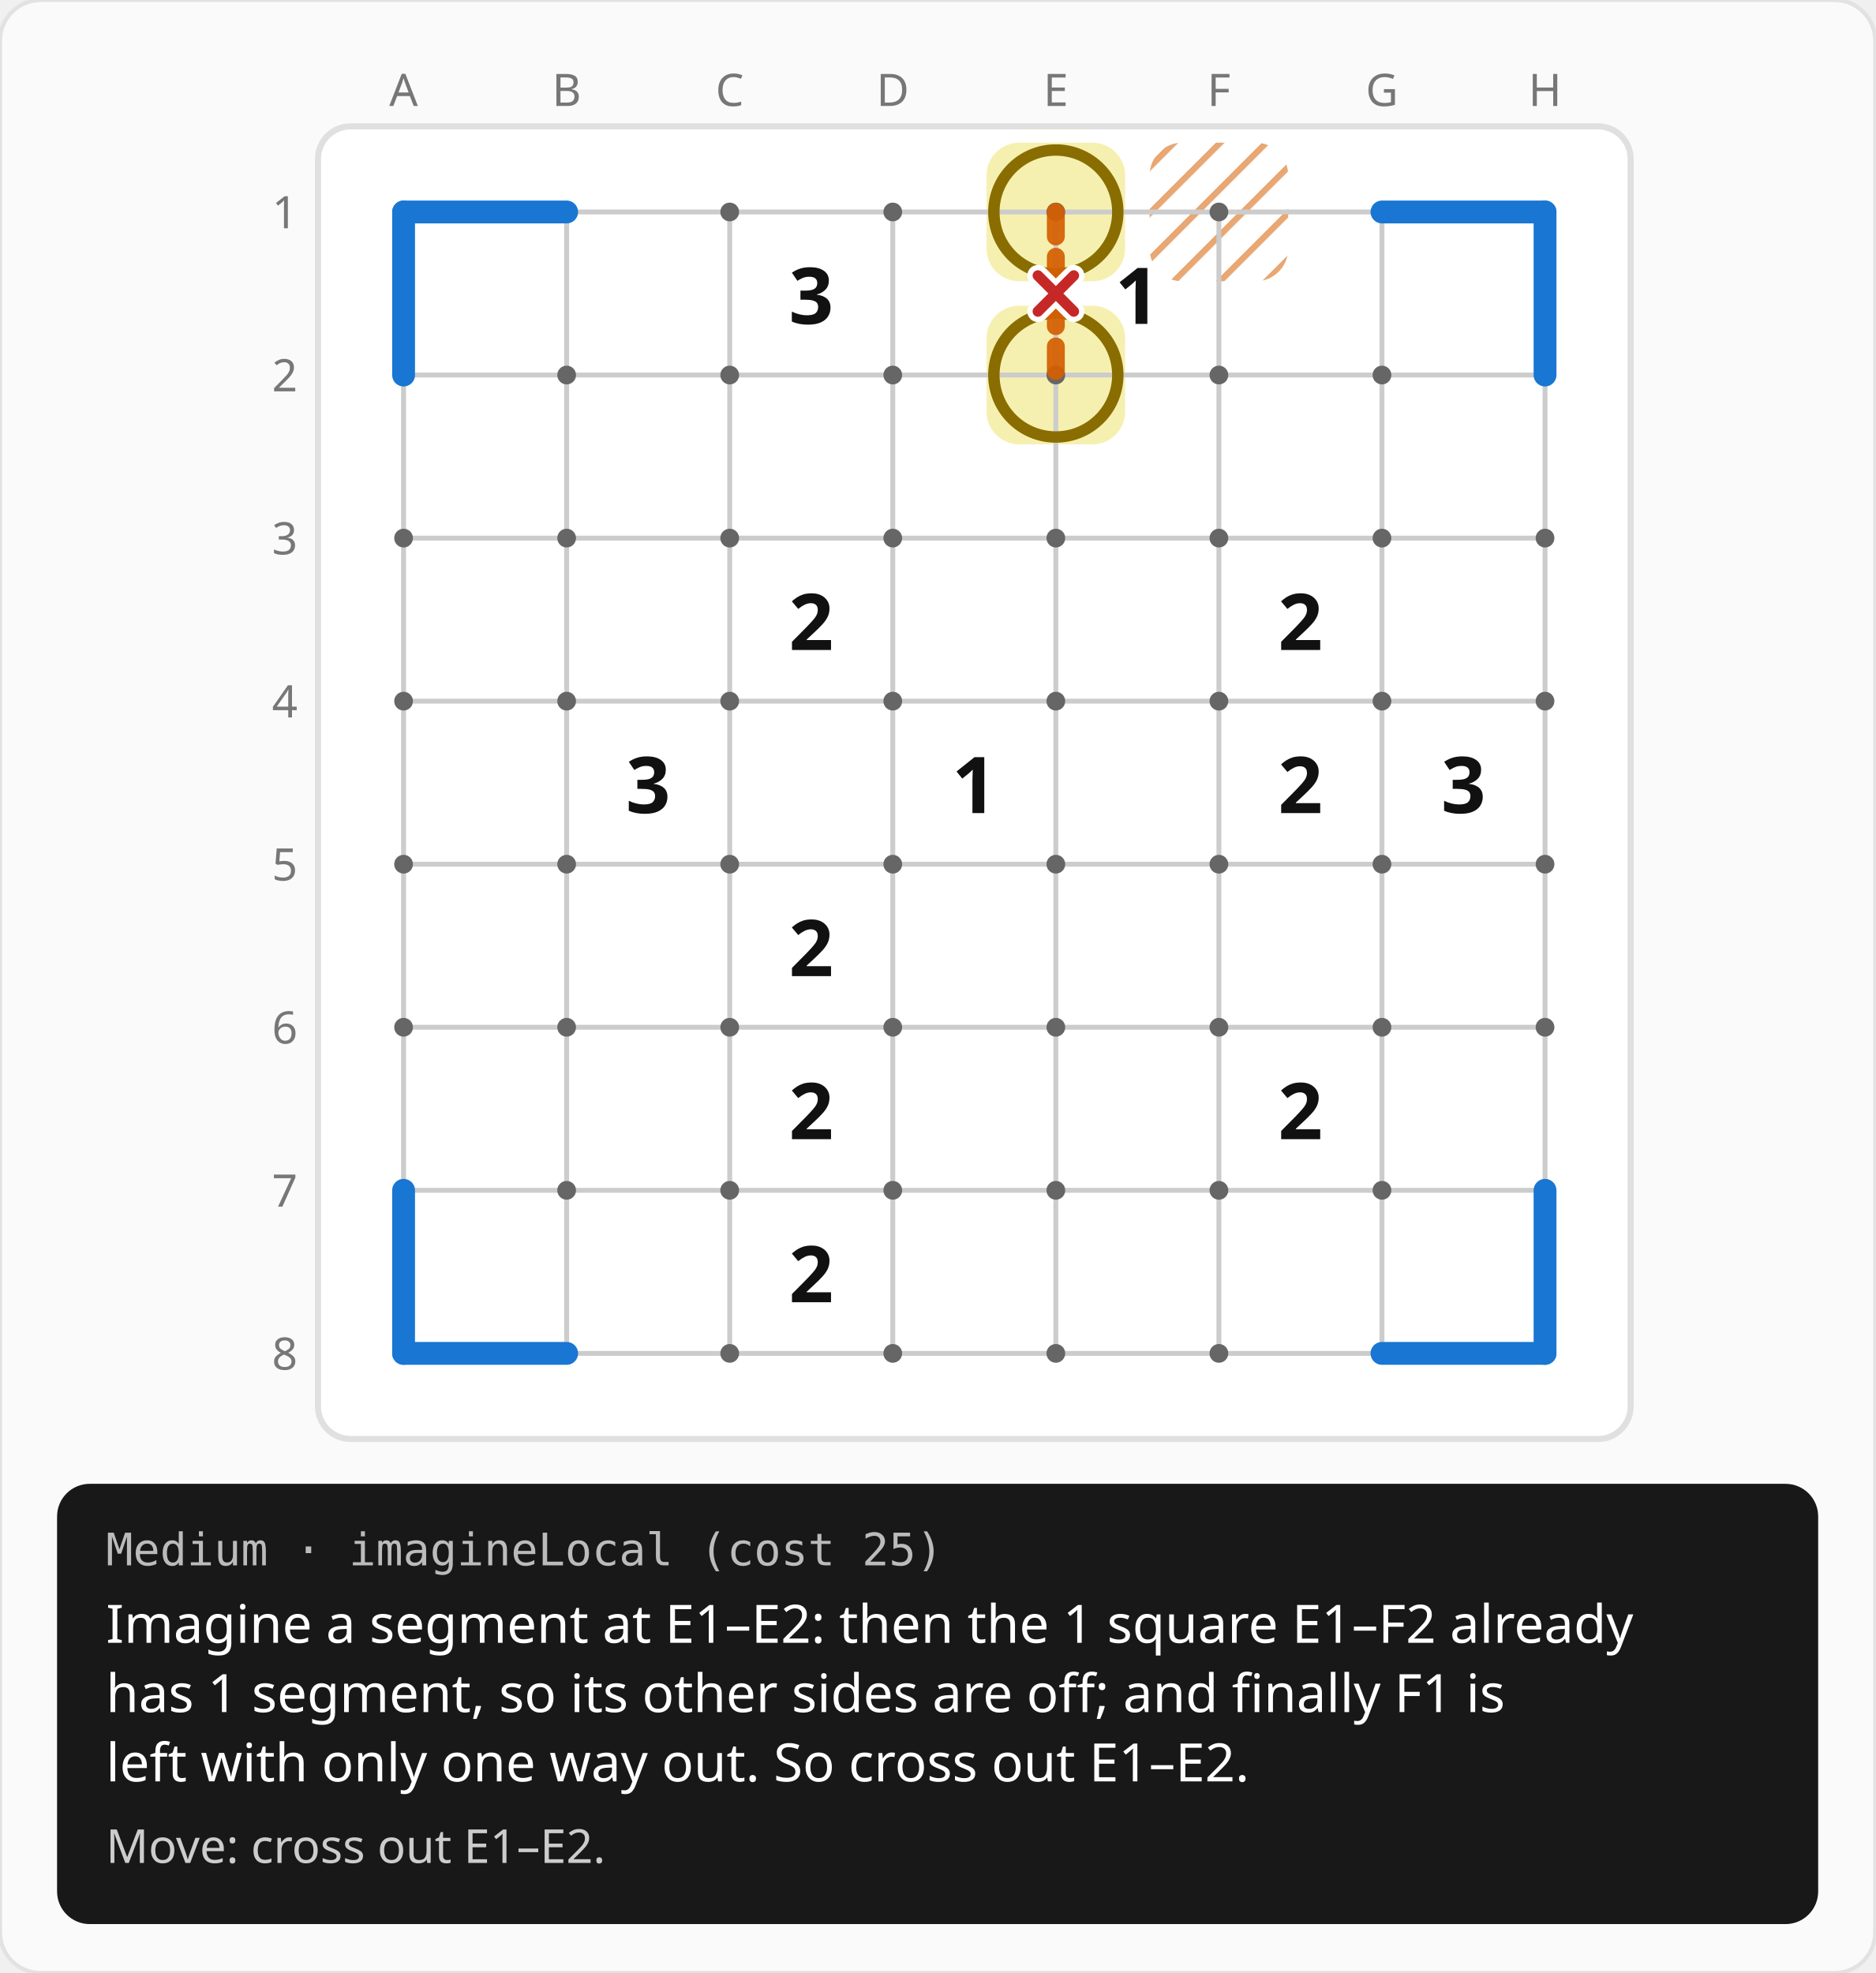
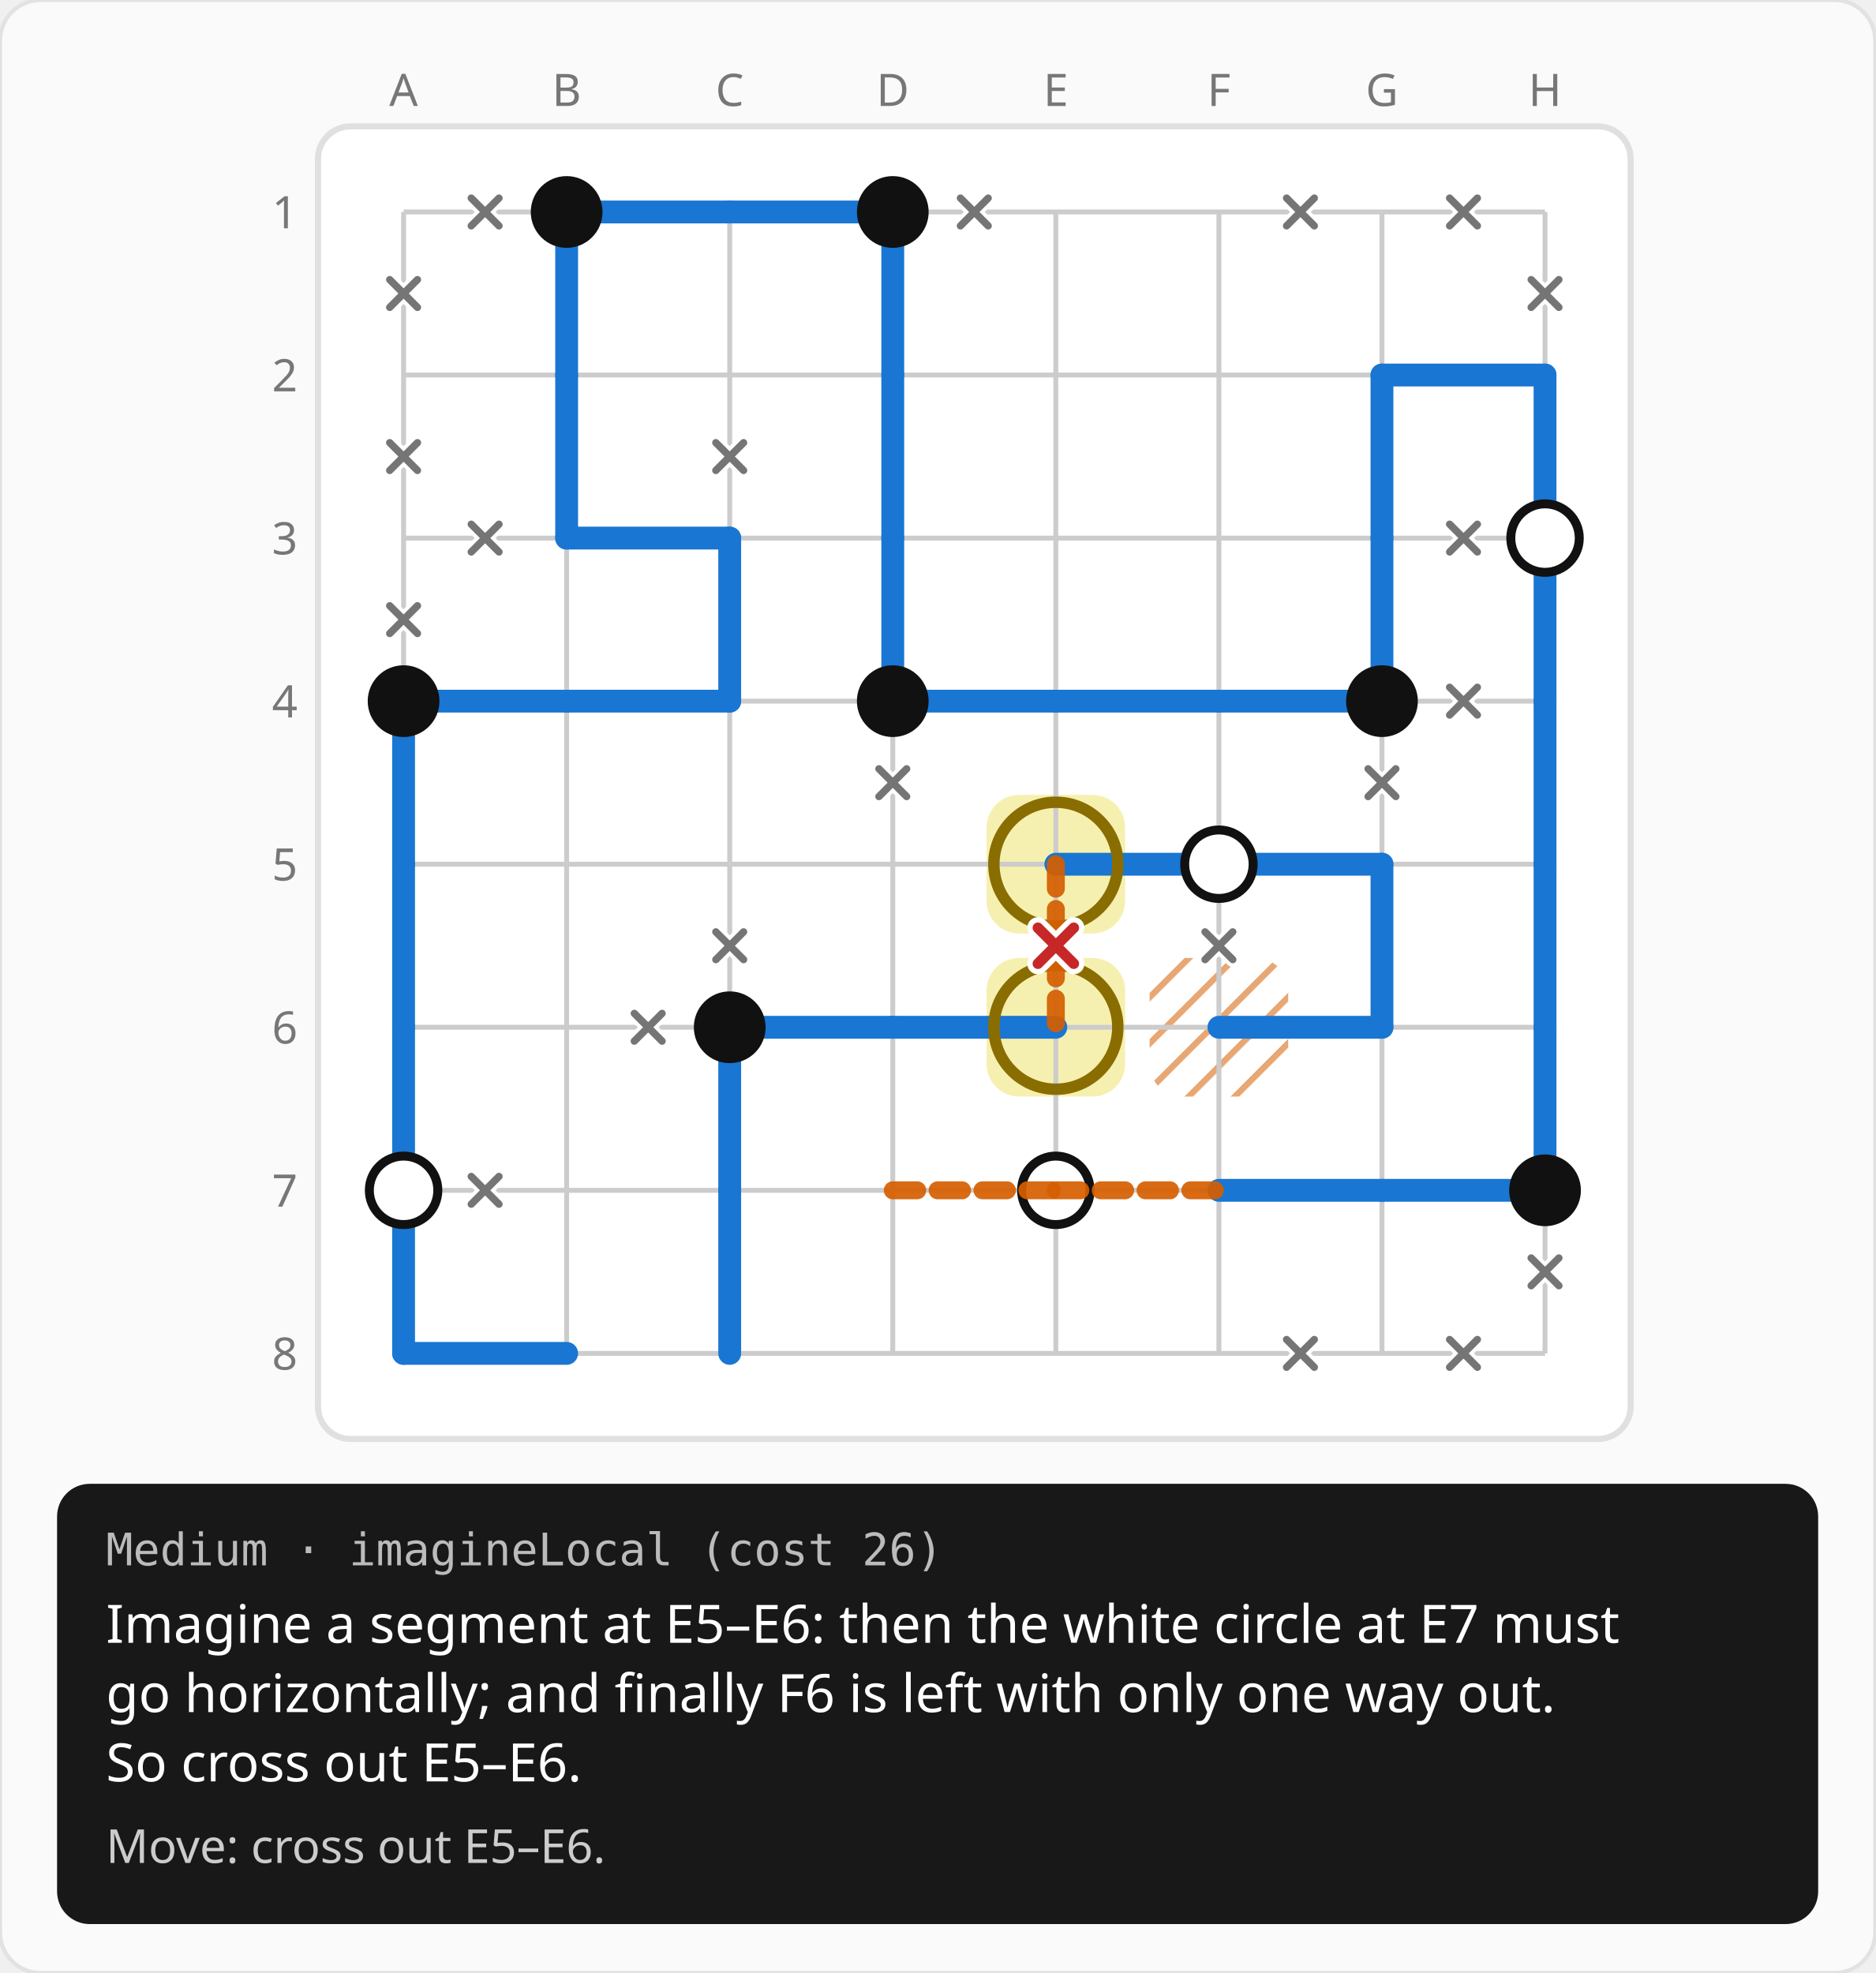
<svg xmlns="http://www.w3.org/2000/svg" width="460" height="484" viewBox="0 0 460 484">
  <rect width="460" height="484" rx="10" fill="#fafafa" stroke="#e2e2e2" />
  <defs>
    <pattern id="hatch" width="8" height="8" patternUnits="userSpaceOnUse" patternTransform="rotate(45)">
      <line x1="0" y1="0" x2="0" y2="8" stroke="#d55e00" stroke-width="3" opacity="0.55" />
    </pattern>
  </defs>
  <g transform="translate(59 12)">
    <text x="40" y="14" fill="#777777" font-size="11" font-family="system-ui, sans-serif" text-anchor="middle">A</text>
    <text x="80" y="14" fill="#777777" font-size="11" font-family="system-ui, sans-serif" text-anchor="middle">B</text>
    <text x="120" y="14" fill="#777777" font-size="11" font-family="system-ui, sans-serif" text-anchor="middle">C</text>
    <text x="160" y="14" fill="#777777" font-size="11" font-family="system-ui, sans-serif" text-anchor="middle">D</text>
    <text x="200" y="14" fill="#777777" font-size="11" font-family="system-ui, sans-serif" text-anchor="middle">E</text>
    <text x="240" y="14" fill="#777777" font-size="11" font-family="system-ui, sans-serif" text-anchor="middle">F</text>
    <text x="280" y="14" fill="#777777" font-size="11" font-family="system-ui, sans-serif" text-anchor="middle">G</text>
    <text x="320" y="14" fill="#777777" font-size="11" font-family="system-ui, sans-serif" text-anchor="middle">H</text>
    <text x="14" y="44" fill="#777777" font-size="11" font-family="system-ui, sans-serif" text-anchor="end">1</text>
    <text x="14" y="84" fill="#777777" font-size="11" font-family="system-ui, sans-serif" text-anchor="end">2</text>
    <text x="14" y="124" fill="#777777" font-size="11" font-family="system-ui, sans-serif" text-anchor="end">3</text>
    <text x="14" y="164" fill="#777777" font-size="11" font-family="system-ui, sans-serif" text-anchor="end">4</text>
    <text x="14" y="204" fill="#777777" font-size="11" font-family="system-ui, sans-serif" text-anchor="end">5</text>
    <text x="14" y="244" fill="#777777" font-size="11" font-family="system-ui, sans-serif" text-anchor="end">6</text>
    <text x="14" y="284" fill="#777777" font-size="11" font-family="system-ui, sans-serif" text-anchor="end">7</text>
    <text x="14" y="324" fill="#777777" font-size="11" font-family="system-ui, sans-serif" text-anchor="end">8</text>
    <g transform="translate(18 18)">
      <rect x="1" y="1" width="322" height="322" rx="8" fill="#ffffff" stroke="#e0e0e0" stroke-width="1.5" />
-       <rect x="205" y="5" width="34" height="34" rx="8" fill="url(#hatch)" />
-       <rect x="165" y="5" width="34" height="34" rx="8" fill="rgba(244,236,156,0.8)" />
-       <rect x="165" y="45" width="34" height="34" rx="8" fill="rgba(244,236,156,0.8)" />
+       <rect x="205" y="205" width="34" height="34" rx="8" fill="url(#hatch)" />
+       <rect x="165" y="165" width="34" height="34" rx="8" fill="rgba(244,236,156,0.8)" />
+       <rect x="165" y="205" width="34" height="34" rx="8" fill="rgba(244,236,156,0.8)" />
      <line x1="22" y1="22" x2="302" y2="22" stroke="#cccccc" stroke-width="1.2" />
      <line x1="22" y1="62" x2="302" y2="62" stroke="#cccccc" stroke-width="1.2" />
      <line x1="22" y1="102" x2="302" y2="102" stroke="#cccccc" stroke-width="1.2" />
      <line x1="22" y1="142" x2="302" y2="142" stroke="#cccccc" stroke-width="1.2" />
      <line x1="22" y1="182" x2="302" y2="182" stroke="#cccccc" stroke-width="1.2" />
      <line x1="22" y1="222" x2="302" y2="222" stroke="#cccccc" stroke-width="1.2" />
      <line x1="22" y1="262" x2="302" y2="262" stroke="#cccccc" stroke-width="1.2" />
      <line x1="22" y1="302" x2="302" y2="302" stroke="#cccccc" stroke-width="1.2" />
      <line x1="22" y1="22" x2="22" y2="302" stroke="#cccccc" stroke-width="1.2" />
      <line x1="62" y1="22" x2="62" y2="302" stroke="#cccccc" stroke-width="1.2" />
      <line x1="102" y1="22" x2="102" y2="302" stroke="#cccccc" stroke-width="1.2" />
      <line x1="142" y1="22" x2="142" y2="302" stroke="#cccccc" stroke-width="1.2" />
      <line x1="182" y1="22" x2="182" y2="302" stroke="#cccccc" stroke-width="1.2" />
      <line x1="222" y1="22" x2="222" y2="302" stroke="#cccccc" stroke-width="1.2" />
      <line x1="262" y1="22" x2="262" y2="302" stroke="#cccccc" stroke-width="1.2" />
      <line x1="302" y1="22" x2="302" y2="302" stroke="#cccccc" stroke-width="1.2" />
-       <circle cx="22" cy="22" r="2.3" fill="#666666" />
-       <circle cx="62" cy="22" r="2.3" fill="#666666" />
-       <circle cx="102" cy="22" r="2.3" fill="#666666" />
-       <circle cx="142" cy="22" r="2.3" fill="#666666" />
-       <circle cx="182" cy="22" r="2.3" fill="#666666" />
-       <circle cx="222" cy="22" r="2.3" fill="#666666" />
-       <circle cx="262" cy="22" r="2.3" fill="#666666" />
-       <circle cx="302" cy="22" r="2.3" fill="#666666" />
-       <circle cx="22" cy="62" r="2.3" fill="#666666" />
-       <circle cx="62" cy="62" r="2.3" fill="#666666" />
-       <circle cx="102" cy="62" r="2.3" fill="#666666" />
-       <circle cx="142" cy="62" r="2.3" fill="#666666" />
-       <circle cx="182" cy="62" r="2.3" fill="#666666" />
-       <circle cx="222" cy="62" r="2.3" fill="#666666" />
-       <circle cx="262" cy="62" r="2.3" fill="#666666" />
-       <circle cx="302" cy="62" r="2.3" fill="#666666" />
-       <circle cx="22" cy="102" r="2.3" fill="#666666" />
-       <circle cx="62" cy="102" r="2.3" fill="#666666" />
-       <circle cx="102" cy="102" r="2.3" fill="#666666" />
-       <circle cx="142" cy="102" r="2.3" fill="#666666" />
-       <circle cx="182" cy="102" r="2.3" fill="#666666" />
-       <circle cx="222" cy="102" r="2.3" fill="#666666" />
-       <circle cx="262" cy="102" r="2.3" fill="#666666" />
-       <circle cx="302" cy="102" r="2.3" fill="#666666" />
-       <circle cx="22" cy="142" r="2.3" fill="#666666" />
-       <circle cx="62" cy="142" r="2.3" fill="#666666" />
-       <circle cx="102" cy="142" r="2.3" fill="#666666" />
-       <circle cx="142" cy="142" r="2.3" fill="#666666" />
-       <circle cx="182" cy="142" r="2.3" fill="#666666" />
-       <circle cx="222" cy="142" r="2.3" fill="#666666" />
-       <circle cx="262" cy="142" r="2.3" fill="#666666" />
-       <circle cx="302" cy="142" r="2.3" fill="#666666" />
-       <circle cx="22" cy="182" r="2.3" fill="#666666" />
-       <circle cx="62" cy="182" r="2.3" fill="#666666" />
-       <circle cx="102" cy="182" r="2.3" fill="#666666" />
-       <circle cx="142" cy="182" r="2.3" fill="#666666" />
-       <circle cx="182" cy="182" r="2.3" fill="#666666" />
-       <circle cx="222" cy="182" r="2.3" fill="#666666" />
-       <circle cx="262" cy="182" r="2.3" fill="#666666" />
-       <circle cx="302" cy="182" r="2.3" fill="#666666" />
-       <circle cx="22" cy="222" r="2.3" fill="#666666" />
-       <circle cx="62" cy="222" r="2.3" fill="#666666" />
-       <circle cx="102" cy="222" r="2.3" fill="#666666" />
-       <circle cx="142" cy="222" r="2.3" fill="#666666" />
-       <circle cx="182" cy="222" r="2.3" fill="#666666" />
-       <circle cx="222" cy="222" r="2.3" fill="#666666" />
-       <circle cx="262" cy="222" r="2.3" fill="#666666" />
-       <circle cx="302" cy="222" r="2.3" fill="#666666" />
-       <circle cx="22" cy="262" r="2.3" fill="#666666" />
-       <circle cx="62" cy="262" r="2.3" fill="#666666" />
-       <circle cx="102" cy="262" r="2.3" fill="#666666" />
-       <circle cx="142" cy="262" r="2.3" fill="#666666" />
-       <circle cx="182" cy="262" r="2.3" fill="#666666" />
-       <circle cx="222" cy="262" r="2.3" fill="#666666" />
-       <circle cx="262" cy="262" r="2.3" fill="#666666" />
-       <circle cx="302" cy="262" r="2.3" fill="#666666" />
-       <circle cx="22" cy="302" r="2.3" fill="#666666" />
-       <circle cx="62" cy="302" r="2.3" fill="#666666" />
-       <circle cx="102" cy="302" r="2.3" fill="#666666" />
-       <circle cx="142" cy="302" r="2.3" fill="#666666" />
-       <circle cx="182" cy="302" r="2.3" fill="#666666" />
-       <circle cx="222" cy="302" r="2.3" fill="#666666" />
-       <circle cx="262" cy="302" r="2.3" fill="#666666" />
-       <circle cx="302" cy="302" r="2.3" fill="#666666" />
-       <text x="122" y="42" font-size="19.2" font-weight="700" font-family="system-ui, sans-serif" text-anchor="middle" dominant-baseline="central" fill="#111111">3</text>
-       <text x="202" y="42" font-size="19.2" font-weight="700" font-family="system-ui, sans-serif" text-anchor="middle" dominant-baseline="central" fill="#111111">1</text>
-       <text x="122" y="122" font-size="19.2" font-weight="700" font-family="system-ui, sans-serif" text-anchor="middle" dominant-baseline="central" fill="#111111">2</text>
-       <text x="242" y="122" font-size="19.2" font-weight="700" font-family="system-ui, sans-serif" text-anchor="middle" dominant-baseline="central" fill="#111111">2</text>
-       <text x="82" y="162" font-size="19.2" font-weight="700" font-family="system-ui, sans-serif" text-anchor="middle" dominant-baseline="central" fill="#111111">3</text>
-       <text x="162" y="162" font-size="19.2" font-weight="700" font-family="system-ui, sans-serif" text-anchor="middle" dominant-baseline="central" fill="#111111">1</text>
-       <text x="242" y="162" font-size="19.2" font-weight="700" font-family="system-ui, sans-serif" text-anchor="middle" dominant-baseline="central" fill="#111111">2</text>
-       <text x="282" y="162" font-size="19.2" font-weight="700" font-family="system-ui, sans-serif" text-anchor="middle" dominant-baseline="central" fill="#111111">3</text>
-       <text x="122" y="202" font-size="19.2" font-weight="700" font-family="system-ui, sans-serif" text-anchor="middle" dominant-baseline="central" fill="#111111">2</text>
-       <text x="122" y="242" font-size="19.2" font-weight="700" font-family="system-ui, sans-serif" text-anchor="middle" dominant-baseline="central" fill="#111111">2</text>
-       <text x="242" y="242" font-size="19.2" font-weight="700" font-family="system-ui, sans-serif" text-anchor="middle" dominant-baseline="central" fill="#111111">2</text>
-       <text x="122" y="282" font-size="19.2" font-weight="700" font-family="system-ui, sans-serif" text-anchor="middle" dominant-baseline="central" fill="#111111">2</text>
-       <line x1="22" y1="22" x2="62" y2="22" stroke="#1976d2" stroke-width="5.6" stroke-linecap="round" />
-       <line x1="22" y1="22" x2="22" y2="62" stroke="#1976d2" stroke-width="5.6" stroke-linecap="round" />
-       <line x1="262" y1="22" x2="302" y2="22" stroke="#1976d2" stroke-width="5.6" stroke-linecap="round" />
-       <line x1="302" y1="22" x2="302" y2="62" stroke="#1976d2" stroke-width="5.6" stroke-linecap="round" />
+       <line x1="62" y1="22" x2="102" y2="22" stroke="#1976d2" stroke-width="5.6" stroke-linecap="round" />
+       <line x1="62" y1="22" x2="62" y2="62" stroke="#1976d2" stroke-width="5.6" stroke-linecap="round" />
+       <line x1="102" y1="22" x2="142" y2="22" stroke="#1976d2" stroke-width="5.6" stroke-linecap="round" />
+       <line x1="142" y1="22" x2="142" y2="62" stroke="#1976d2" stroke-width="5.6" stroke-linecap="round" />
+       <line x1="62" y1="62" x2="62" y2="102" stroke="#1976d2" stroke-width="5.6" stroke-linecap="round" />
+       <line x1="142" y1="62" x2="142" y2="102" stroke="#1976d2" stroke-width="5.6" stroke-linecap="round" />
+       <line x1="262" y1="62" x2="302" y2="62" stroke="#1976d2" stroke-width="5.6" stroke-linecap="round" />
+       <line x1="262" y1="62" x2="262" y2="102" stroke="#1976d2" stroke-width="5.6" stroke-linecap="round" />
+       <line x1="302" y1="62" x2="302" y2="102" stroke="#1976d2" stroke-width="5.6" stroke-linecap="round" />
+       <line x1="62" y1="102" x2="102" y2="102" stroke="#1976d2" stroke-width="5.6" stroke-linecap="round" />
+       <line x1="102" y1="102" x2="102" y2="142" stroke="#1976d2" stroke-width="5.6" stroke-linecap="round" />
+       <line x1="142" y1="102" x2="142" y2="142" stroke="#1976d2" stroke-width="5.6" stroke-linecap="round" />
+       <line x1="262" y1="102" x2="262" y2="142" stroke="#1976d2" stroke-width="5.6" stroke-linecap="round" />
+       <line x1="302" y1="102" x2="302" y2="142" stroke="#1976d2" stroke-width="5.6" stroke-linecap="round" />
+       <line x1="22" y1="142" x2="62" y2="142" stroke="#1976d2" stroke-width="5.6" stroke-linecap="round" />
+       <line x1="22" y1="142" x2="22" y2="182" stroke="#1976d2" stroke-width="5.6" stroke-linecap="round" />
+       <line x1="62" y1="142" x2="102" y2="142" stroke="#1976d2" stroke-width="5.6" stroke-linecap="round" />
+       <line x1="142" y1="142" x2="182" y2="142" stroke="#1976d2" stroke-width="5.6" stroke-linecap="round" />
+       <line x1="182" y1="142" x2="222" y2="142" stroke="#1976d2" stroke-width="5.6" stroke-linecap="round" />
+       <line x1="222" y1="142" x2="262" y2="142" stroke="#1976d2" stroke-width="5.6" stroke-linecap="round" />
+       <line x1="302" y1="142" x2="302" y2="182" stroke="#1976d2" stroke-width="5.6" stroke-linecap="round" />
+       <line x1="22" y1="182" x2="22" y2="222" stroke="#1976d2" stroke-width="5.6" stroke-linecap="round" />
+       <line x1="182" y1="182" x2="222" y2="182" stroke="#1976d2" stroke-width="5.6" stroke-linecap="round" />
+       <line x1="222" y1="182" x2="262" y2="182" stroke="#1976d2" stroke-width="5.6" stroke-linecap="round" />
+       <line x1="262" y1="182" x2="262" y2="222" stroke="#1976d2" stroke-width="5.6" stroke-linecap="round" />
+       <line x1="302" y1="182" x2="302" y2="222" stroke="#1976d2" stroke-width="5.6" stroke-linecap="round" />
+       <line x1="22" y1="222" x2="22" y2="262" stroke="#1976d2" stroke-width="5.6" stroke-linecap="round" />
+       <line x1="102" y1="222" x2="142" y2="222" stroke="#1976d2" stroke-width="5.6" stroke-linecap="round" />
+       <line x1="102" y1="222" x2="102" y2="262" stroke="#1976d2" stroke-width="5.6" stroke-linecap="round" />
+       <line x1="142" y1="222" x2="182" y2="222" stroke="#1976d2" stroke-width="5.6" stroke-linecap="round" />
+       <line x1="222" y1="222" x2="262" y2="222" stroke="#1976d2" stroke-width="5.6" stroke-linecap="round" />
+       <line x1="302" y1="222" x2="302" y2="262" stroke="#1976d2" stroke-width="5.6" stroke-linecap="round" />
      <line x1="22" y1="262" x2="22" y2="302" stroke="#1976d2" stroke-width="5.6" stroke-linecap="round" />
-       <line x1="302" y1="262" x2="302" y2="302" stroke="#1976d2" stroke-width="5.6" stroke-linecap="round" />
+       <line x1="102" y1="262" x2="102" y2="302" stroke="#1976d2" stroke-width="5.6" stroke-linecap="round" />
+       <line x1="222" y1="262" x2="262" y2="262" stroke="#1976d2" stroke-width="5.6" stroke-linecap="round" />
+       <line x1="262" y1="262" x2="302" y2="262" stroke="#1976d2" stroke-width="5.6" stroke-linecap="round" />
      <line x1="22" y1="302" x2="62" y2="302" stroke="#1976d2" stroke-width="5.6" stroke-linecap="round" />
-       <line x1="262" y1="302" x2="302" y2="302" stroke="#1976d2" stroke-width="5.6" stroke-linecap="round" />
-       <circle cx="182" cy="22" r="15.2" fill="none" stroke="#8a6d00" stroke-width="2.8" />
-       <circle cx="182" cy="62" r="15.2" fill="none" stroke="#8a6d00" stroke-width="2.8" />
-       <line x1="182" y1="22" x2="182" y2="62" stroke="#d55e00" stroke-width="4.4" stroke-linecap="round" stroke-dasharray="6 5" opacity="0.92" />
-       <path d="M177.6 37.6L186.4 46.4M177.6 46.4L186.4 37.6" stroke="#ffffff" stroke-width="5.2" stroke-linecap="round" />
-       <path d="M177.6 37.6L186.4 46.4M177.6 46.4L186.4 37.6" stroke="#c62828" stroke-width="2.6" stroke-linecap="round" />
+       <circle cx="62" cy="22" r="8.8" fill="#111111" />
+       <circle cx="142" cy="22" r="8.8" fill="#111111" />
+       <circle cx="302" cy="102" r="8.4" fill="#ffffff" />
+       <circle cx="302" cy="102" r="8.4" fill="none" stroke="#111111" stroke-width="2.2" />
+       <circle cx="22" cy="142" r="8.8" fill="#111111" />
+       <circle cx="142" cy="142" r="8.8" fill="#111111" />
+       <circle cx="262" cy="142" r="8.8" fill="#111111" />
+       <circle cx="222" cy="182" r="8.4" fill="#ffffff" />
+       <circle cx="222" cy="182" r="8.4" fill="none" stroke="#111111" stroke-width="2.2" />
+       <circle cx="102" cy="222" r="8.8" fill="#111111" />
+       <circle cx="22" cy="262" r="8.4" fill="#ffffff" />
+       <circle cx="22" cy="262" r="8.4" fill="none" stroke="#111111" stroke-width="2.2" />
+       <circle cx="182" cy="262" r="8.4" fill="#ffffff" />
+       <circle cx="182" cy="262" r="8.4" fill="none" stroke="#111111" stroke-width="2.2" />
+       <circle cx="302" cy="262" r="8.8" fill="#111111" />
+       <path d="M38.6 18.6L45.4 25.4M38.6 25.4L45.4 18.6" stroke="#ffffff" stroke-width="3.6" stroke-linecap="round" />
+       <path d="M38.6 18.6L45.4 25.4M38.6 25.4L45.4 18.6" stroke="#757575" stroke-width="1.8" stroke-linecap="round" />
+       <path d="M18.6 38.6L25.4 45.4M18.6 45.4L25.4 38.6" stroke="#ffffff" stroke-width="3.6" stroke-linecap="round" />
+       <path d="M18.6 38.6L25.4 45.4M18.6 45.4L25.4 38.6" stroke="#757575" stroke-width="1.8" stroke-linecap="round" />
+       <path d="M158.6 18.6L165.4 25.4M158.6 25.4L165.4 18.6" stroke="#ffffff" stroke-width="3.6" stroke-linecap="round" />
+       <path d="M158.6 18.6L165.4 25.4M158.6 25.4L165.4 18.6" stroke="#757575" stroke-width="1.8" stroke-linecap="round" />
+       <path d="M238.6 18.6L245.4 25.4M238.6 25.4L245.4 18.6" stroke="#ffffff" stroke-width="3.6" stroke-linecap="round" />
+       <path d="M238.6 18.6L245.4 25.4M238.6 25.4L245.4 18.6" stroke="#757575" stroke-width="1.8" stroke-linecap="round" />
+       <path d="M278.6 18.6L285.4 25.4M278.6 25.4L285.4 18.6" stroke="#ffffff" stroke-width="3.6" stroke-linecap="round" />
+       <path d="M278.6 18.6L285.4 25.4M278.6 25.4L285.4 18.6" stroke="#757575" stroke-width="1.8" stroke-linecap="round" />
+       <path d="M298.6 38.6L305.4 45.4M298.6 45.4L305.4 38.6" stroke="#ffffff" stroke-width="3.6" stroke-linecap="round" />
+       <path d="M298.6 38.6L305.4 45.4M298.6 45.4L305.4 38.6" stroke="#757575" stroke-width="1.8" stroke-linecap="round" />
+       <path d="M18.6 78.6L25.4 85.4M18.6 85.4L25.4 78.6" stroke="#ffffff" stroke-width="3.6" stroke-linecap="round" />
+       <path d="M18.6 78.6L25.4 85.4M18.6 85.4L25.4 78.6" stroke="#757575" stroke-width="1.8" stroke-linecap="round" />
+       <path d="M98.6 78.6L105.4 85.4M98.6 85.4L105.4 78.6" stroke="#ffffff" stroke-width="3.6" stroke-linecap="round" />
+       <path d="M98.6 78.6L105.4 85.4M98.6 85.4L105.4 78.6" stroke="#757575" stroke-width="1.8" stroke-linecap="round" />
+       <path d="M38.6 98.6L45.4 105.4M38.6 105.4L45.4 98.6" stroke="#ffffff" stroke-width="3.6" stroke-linecap="round" />
+       <path d="M38.6 98.6L45.4 105.4M38.6 105.4L45.4 98.6" stroke="#757575" stroke-width="1.8" stroke-linecap="round" />
+       <path d="M18.6 118.6L25.4 125.4M18.6 125.4L25.4 118.6" stroke="#ffffff" stroke-width="3.6" stroke-linecap="round" />
+       <path d="M18.6 118.6L25.4 125.4M18.6 125.4L25.4 118.6" stroke="#757575" stroke-width="1.8" stroke-linecap="round" />
+       <path d="M278.6 98.6L285.4 105.4M278.6 105.4L285.4 98.6" stroke="#ffffff" stroke-width="3.6" stroke-linecap="round" />
+       <path d="M278.6 98.6L285.4 105.4M278.6 105.4L285.4 98.6" stroke="#757575" stroke-width="1.8" stroke-linecap="round" />
+       <path d="M138.6 158.6L145.4 165.4M138.6 165.4L145.4 158.6" stroke="#ffffff" stroke-width="3.6" stroke-linecap="round" />
+       <path d="M138.6 158.6L145.4 165.4M138.6 165.4L145.4 158.6" stroke="#757575" stroke-width="1.8" stroke-linecap="round" />
+       <path d="M278.6 138.6L285.4 145.4M278.6 145.4L285.4 138.6" stroke="#ffffff" stroke-width="3.6" stroke-linecap="round" />
+       <path d="M278.6 138.6L285.4 145.4M278.6 145.4L285.4 138.6" stroke="#757575" stroke-width="1.8" stroke-linecap="round" />
+       <path d="M258.6 158.6L265.4 165.4M258.6 165.4L265.4 158.6" stroke="#ffffff" stroke-width="3.6" stroke-linecap="round" />
+       <path d="M258.6 158.6L265.4 165.4M258.6 165.4L265.4 158.6" stroke="#757575" stroke-width="1.8" stroke-linecap="round" />
+       <path d="M98.6 198.6L105.4 205.4M98.6 205.4L105.4 198.6" stroke="#ffffff" stroke-width="3.6" stroke-linecap="round" />
+       <path d="M98.6 198.6L105.4 205.4M98.6 205.4L105.4 198.6" stroke="#757575" stroke-width="1.8" stroke-linecap="round" />
+       <path d="M218.6 198.6L225.4 205.4M218.6 205.4L225.4 198.6" stroke="#ffffff" stroke-width="3.6" stroke-linecap="round" />
+       <path d="M218.6 198.6L225.4 205.4M218.6 205.4L225.4 198.6" stroke="#757575" stroke-width="1.8" stroke-linecap="round" />
+       <path d="M78.6 218.6L85.4 225.4M78.6 225.4L85.4 218.6" stroke="#ffffff" stroke-width="3.6" stroke-linecap="round" />
+       <path d="M78.6 218.6L85.4 225.4M78.6 225.4L85.4 218.6" stroke="#757575" stroke-width="1.8" stroke-linecap="round" />
+       <path d="M38.6 258.6L45.4 265.4M38.6 265.4L45.4 258.6" stroke="#ffffff" stroke-width="3.6" stroke-linecap="round" />
+       <path d="M38.6 258.6L45.4 265.4M38.6 265.4L45.4 258.6" stroke="#757575" stroke-width="1.8" stroke-linecap="round" />
+       <path d="M298.6 278.6L305.4 285.4M298.6 285.4L305.4 278.6" stroke="#ffffff" stroke-width="3.6" stroke-linecap="round" />
+       <path d="M298.6 278.6L305.4 285.4M298.6 285.4L305.4 278.6" stroke="#757575" stroke-width="1.8" stroke-linecap="round" />
+       <path d="M238.6 298.6L245.4 305.4M238.6 305.4L245.4 298.6" stroke="#ffffff" stroke-width="3.6" stroke-linecap="round" />
+       <path d="M238.6 298.6L245.4 305.4M238.6 305.4L245.4 298.6" stroke="#757575" stroke-width="1.8" stroke-linecap="round" />
+       <path d="M278.6 298.6L285.4 305.4M278.6 305.4L285.4 298.6" stroke="#ffffff" stroke-width="3.6" stroke-linecap="round" />
+       <path d="M278.6 298.6L285.4 305.4M278.6 305.4L285.4 298.6" stroke="#757575" stroke-width="1.8" stroke-linecap="round" />
+       <circle cx="182" cy="182" r="15.2" fill="none" stroke="#8a6d00" stroke-width="2.8" />
+       <circle cx="182" cy="222" r="15.2" fill="none" stroke="#8a6d00" stroke-width="2.8" />
+       <line x1="182" y1="182" x2="182" y2="222" stroke="#d55e00" stroke-width="4.4" stroke-linecap="round" stroke-dasharray="6 5" opacity="0.92" />
+       <line x1="142" y1="262" x2="182" y2="262" stroke="#d55e00" stroke-width="4.4" stroke-linecap="round" stroke-dasharray="6 5" opacity="0.92" />
+       <line x1="182" y1="262" x2="222" y2="262" stroke="#d55e00" stroke-width="4.4" stroke-linecap="round" stroke-dasharray="6 5" opacity="0.92" />
+       <path d="M177.6 197.6L186.4 206.4M177.6 206.4L186.4 197.6" stroke="#ffffff" stroke-width="5.2" stroke-linecap="round" />
+       <path d="M177.6 197.6L186.4 206.4M177.6 206.4L186.4 197.6" stroke="#c62828" stroke-width="2.6" stroke-linecap="round" />
    </g>
  </g>
  <rect x="14" y="364" width="432" height="108" rx="8" fill="#181818" />
-   <text x="26" y="384" fill="#bbbbbb" font-size="11" font-family="ui-monospace, Menlo, monospace">Medium · imagineLocal (cost 25)</text>
-   <text x="26" y="403" fill="#ffffff" font-size="13" font-family="system-ui, sans-serif">Imagine a segment at E1–E2: then the 1 square E1–F2 already</text>
-   <text x="26" y="420" fill="#ffffff" font-size="13" font-family="system-ui, sans-serif">has 1 segment, so its other sides are off; and finally F1 is</text>
-   <text x="26" y="437" fill="#ffffff" font-size="13" font-family="system-ui, sans-serif">left with only one way out. So cross out E1–E2.</text>
-   <text x="26" y="457" fill="#cccccc" font-size="11.5" font-family="system-ui, sans-serif">Move: cross out E1–E2.</text>
+   <text x="26" y="384" fill="#bbbbbb" font-size="11" font-family="ui-monospace, Menlo, monospace">Medium · imagineLocal (cost 26)</text>
+   <text x="26" y="403" fill="#ffffff" font-size="13" font-family="system-ui, sans-serif">Imagine a segment at E5–E6: then the white circle at E7 must</text>
+   <text x="26" y="420" fill="#ffffff" font-size="13" font-family="system-ui, sans-serif">go horizontally; and finally F6 is left with only one way out.</text>
+   <text x="26" y="437" fill="#ffffff" font-size="13" font-family="system-ui, sans-serif">So cross out E5–E6.</text>
+   <text x="26" y="457" fill="#cccccc" font-size="11.5" font-family="system-ui, sans-serif">Move: cross out E5–E6.</text>
</svg>
